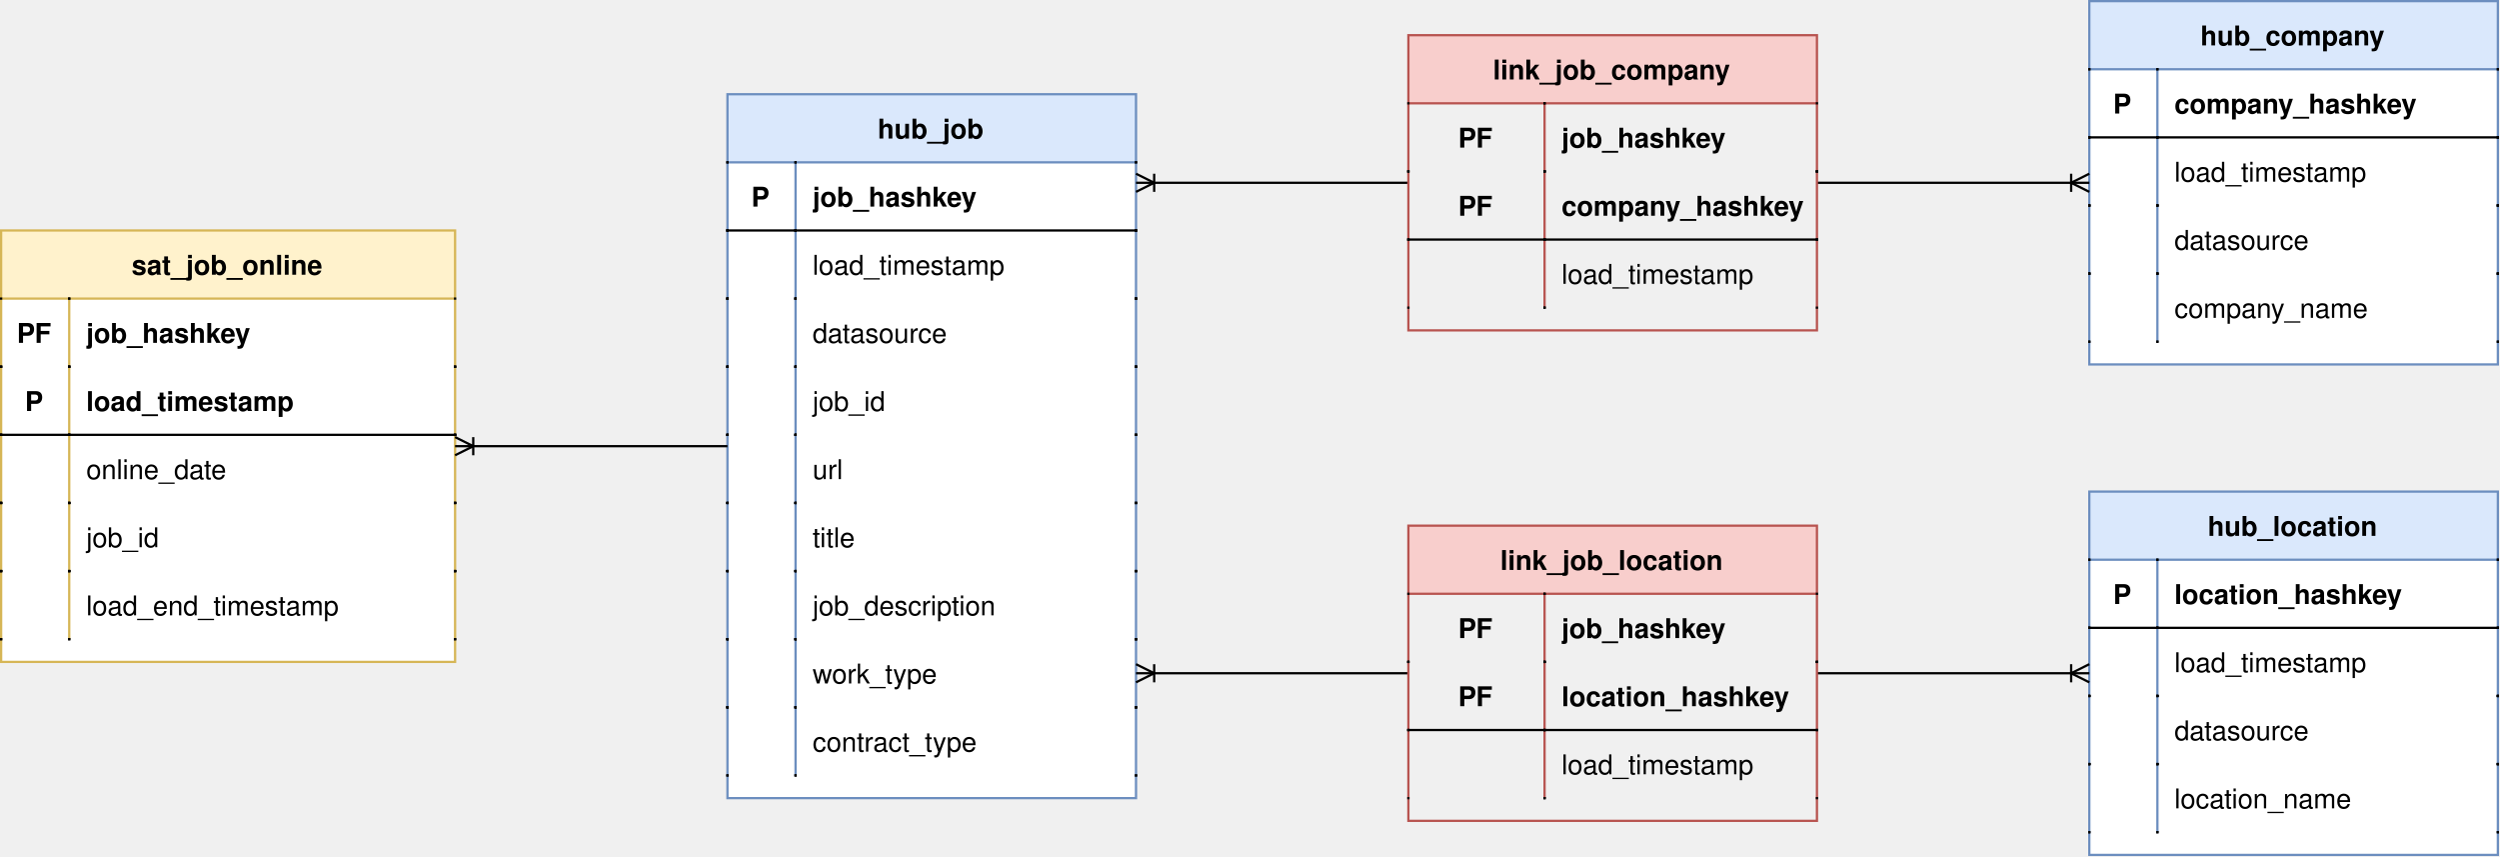
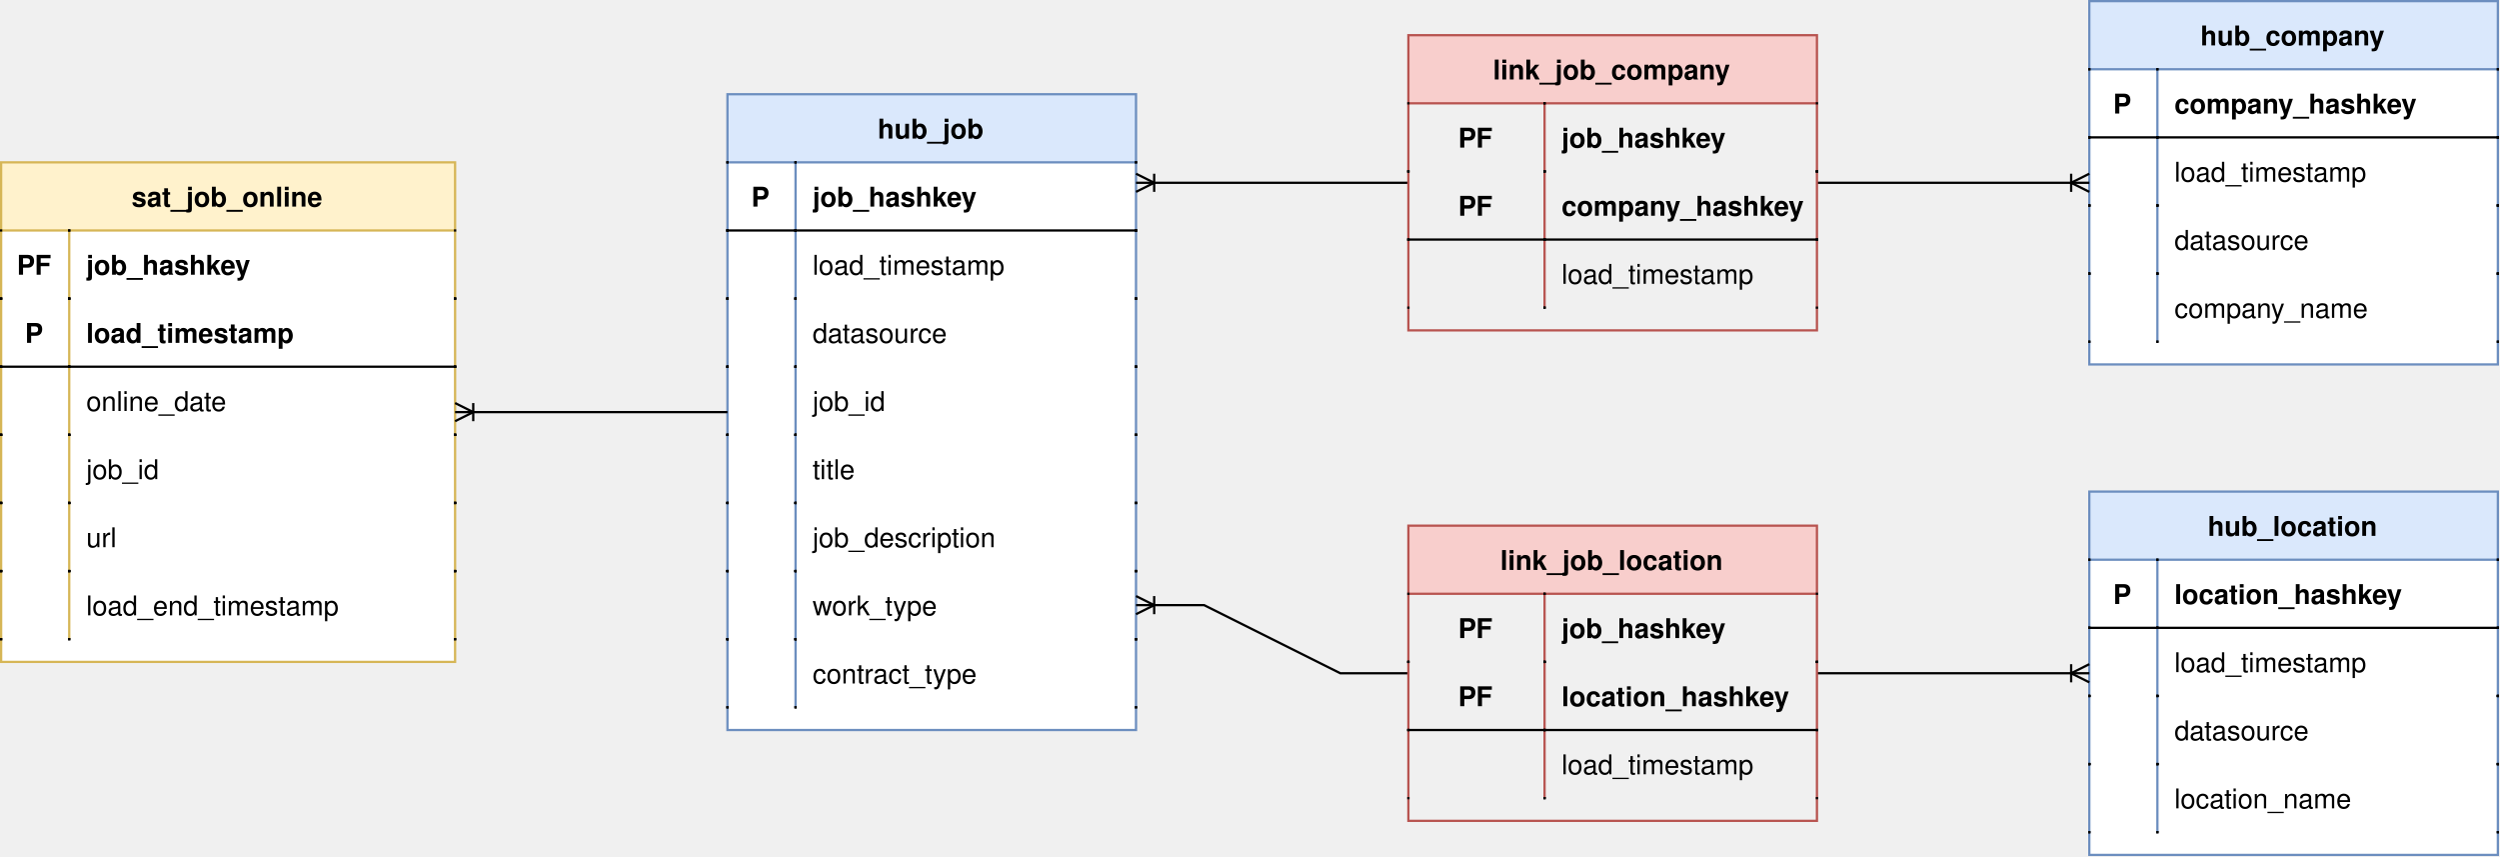
- <svg xmlns="http://www.w3.org/2000/svg" version="1.1" width="1101px" height="377px" viewBox="-0.5 -0.5 1101 377" content="&lt;mxfile host=&quot;app.diagrams.net&quot; modified=&quot;2022-09-10T12:28:00.328Z&quot; agent=&quot;5.0 (Macintosh; Intel Mac OS X 10_15_7) AppleWebKit/537.36 (KHTML, like Gecko) Chrome/107.0.0.0 Safari/537.36&quot; etag=&quot;4ot1f2miw9TJaHyqljRW&quot; version=&quot;20.3.0&quot; type=&quot;github&quot;&gt;&lt;diagram id=&quot;11zEsAdesDTtJvo0_wrY&quot; name=&quot;Page-1&quot;&gt;7V1rk5o6GP41fmxHQLx8rHbdds52zna3PbcvO1Gi0kXiYNxd++tPIgGRBIXlJgmdnamEECDvk+dN3kvoGJP1260HNqtvyIJOR+9abx3jc0fXNXPQI//Rkr1fMhixgqVnW6zSseDR/g1ZYZeV7mwLbk8qYoQcbG9OC+fIdeEcn5QBz0Ovp9UWyDm96wYsIVfwOAcOX/q3beEVK9X6o+OJL9Bertith/rAP7EGQWX2JtsVsNBrpMi46RgTDyHs/1q/TaBDOy/oF/+6acLZ8ME86OI0F6C/vk5fP33v3aOX38+91dP87mb2Qev3/XZegLNjr7wF+OkXmj0h17FdyB4e74MeIe+xoT8xmNGi8RYDDzPBGV1SQESBAbnSIwXa4dhxwGZrH6r7JSvbse7AHu1w0FBwNF7Yb9B68OVG6xIR3pHG6CFtfEEaf2QPQ08Dx1665Pec9AK949iDW/Isd2CLWY2F7TgT5CDv8PjGdDrVJ5PDc3voGUbOWP1Z3+zTM6/22gEunJ5euTj8I+f5nmfCeIEehm+RIiaJW4jWEHt7UoWd7TFQsFFhdNmoeD1iTO+yOqsIvLQRKwQM18uw6fBuD2QcAHdJuii8naGd3k8zu9z9NF1wPyN2O+CQXnYBhmO0c61tFHDkR+RNj0UHGGaC5ICDZCIIiRCwDZzjK8fhRjFjeWjzA3hLiFnBBtkULTcvRIAhsCLCdpFLW8Jow046cBFcO0MYo3UATtZTYaOHbjLH5I903KT70eyY5HEn5Fg7HpM/Wt3DE+QSFJKxQtuABLKvkMI2Bk32NDzqLozoy2Dcnwr5EvjiYIhi7wQF2UU+5ER+P80m9AP9g6PQM8uzG5NnnGkQ6dCFc2DwlW1Z0M0ik0FqmUSEYGSUgWD8Z2ytkuE94mRNtc0KbFfPcF+z0AN14tcdbzdgbrvLO//KfgwVZnWoeOskjVRtUChKUjVXAUz0nqEY6ZfH7/26+V3v9Xh+70z0zqduNiFfM8mHiG1JnvSFyQncQcB6wvaaoB2sNwrxfBZgKMfz4XNc+Ww/DqBGEP+obuLXBlpO6RY+8qFlB+3lndWH0G0JXxvonKB9+9GTRW587WxfEQpkZvd//oT/3T7e/np5sX7p97c/Hk1sfdD4tV5L7gWRe2ivq4LdhdLV86ru6yD388hVitvFYuZ1ODXYkGukYPW84peZ1BM0Hu8zalm9KFYXeGaqnrPn9b9cB61fwK5SvJ7QF7zX5WCkgW6DDDUVgUE9lh/x6FjtZjQyIBESDQ0JsAAcLuYdQUhAfz6EM+ryryAkwAjM9EwThEbzKDiGInBopamCUTPWb1fglQlHSx6vu1i8pXlluvz6TTqvzBHCrcLXu+KVnIKu9wyoOKP5zWI1f5rmKoEJb8u9Rta/gvVddtYX+OKrZn0jp3SveHl3hG7L9nqXD7polg++IiCoR/C9ZkzrG0nwAp97xQRv8tN6eQi+107nj4Lmp/MWwGCLdt5cZpd7FhCoR+5dPvSuJfeCyF3kc696+p7X+XbN7B5it2V3vcu74WRyu+cGgMzMPridffvjp/O5/3P31/fvL9p099X9oDUjL650YuewkZ7rM7ndSyN2sXR5d1tTeP2CQM6AWWpaF783v/TeeU5zKb1I2SvH6EYbSFUeow/rZnSjuXFU7xnVPpjVY3SDV9zYxk6DDTBFSl85Ts+b8CQJpZdhfQk3BaqN0vXGMvrlSVlqaUhP6JyQqd3Fgtu5Z2+wjdzmMnuBKFCO2HNnO0nC7GVM1sP9sOpj9uYmKr9nuhbZgU4pbg+kGhHzK/Ken/B+o9iEPQkByvG60QbDlMfrg7p5vZdXazeL130wq8frPV5905wjD8yxgtyehAKZuV3sT9ZSrNihtYRBXgHpVxvvH6AD6ELv5njGzz7wU9pIo8Z4hdcOG8LQtT7RrYbJ4c0DgccP9A24ewoB+mLQYiDghcfkyQK2UthKcKBWEmsGGcf0pSI3OcsImnCn2aDQO3TGCzx55DOQuKeK6Qg2rRvwfagThqdt+K/PLjtigGtpGGvI6MYa8nuHa6gwjuGgRPMh52i9odJOIpg2JzJHTuQonhMZJC9cmk9o/bImFM2Irqs0I/LsaLnKfEjhE/PO2CZnQ54Fb2vk5X2zjMjlzobMiQqZJ5DCrskblCWJbaB4tq8yD1L4xHmtPlfsykvvWJWd5QOHseQpkDlRoByra22QRkm0XmX2o1i0KQw+TeV1rY3RCLuCD9KQLfUxLwTUY3XeQNeyeiGsXmnao1i2ec1u10zr6eUhPa3zNrjALOOCtdTEnh4EyhG7zit76nlx0BycDcdU3fVywXWczfXSCzLX6nO96M1Q8KX7Xt4V7mWc1fC1O190XsE3zfvyLrH01FT0Oq/oAzqXzwFTJDDUU/7trgdlkX7tPhhdrT0PdEX3PNB5X5ssXpgiYaActQe3bKm9cGqv3Q9jqJVPZSiaT2XonJhl8MMUCQH1aD3vBuMtrSfRev2OGCOvDa5hvJ4gD+l5XfT9dmafabYnpkgUKEftgm+CcUioKp2KtO3t/wmvIQf/0jMfjeDw81u05ud99OgeemTxefDHHAr9t4glTV1M1kqIQGIWq8vJWqPL2Zql5mb14+k1g95pE2lTs0zttKFRrJ2SM7PSfKasbliaF2BZJAIDZ3IUge/dBqJSAJrmewE4ijU0rBaBmuBbarVBsGwySw4qqg9JQ2P0cRT5ZxZDbIMYroIvD1QGqxRmlCbCKj1DXZ6A14ird/PVaHCKKy3Y7b0qYAmCJR3bfaafd5U2sGYxnMO5MLBmNjR75hHjuQJn4jqtFyyZLwbOlBc9mSV88iCTB8oG4xXy7N9UpA4TQVTgh2MWh/QFAitWNEZWMLURLPfSGnmKsccIF5fR9eTJQjMVBs6NquuNstEEAZb300QoyBBhw7B/VoP0C12sp2mtkiQn8QdE2vCac6h4O5VhdKTqxZp00jRXCUwyBGEorRu0UnVD7cE4muDTFNLrhoTt66TXDYLNbNv4y1TQUE9BZNkaV2kFUe7iofaQHi2QuyK+Xy1FFp6k2oGP4FA5YDMRCArqAn5NGZoNJd0JsR6roR4sy2q0GmYJz28Vfw56SQgIvxqroSCAX/aVoa7qylAQlN9aDS+hQr2JQJb4fqV1g8bNHCy4ADsnX5zwJZ1RvzVRkBkgu84wVF0vCiL+pd1Nt1BkKKg3MuQPKK03yl1T1G9MFGQY1EwS5RoTjcsBkpIqB9FWHwobE5OAIJEuIIceQjha3QOb1TdkQVrjfw==&lt;/diagram&gt;&lt;/mxfile&gt;" resource="https://app.diagrams.net/#Hpetracarrion%2Fjob-market-analytics%2Fmain%2Fdoc%2Fdata-vault-model.drawio.svg">
+ <svg xmlns="http://www.w3.org/2000/svg" version="1.1" width="1101px" height="377px" viewBox="-0.5 -0.5 1101 377" content="&lt;mxfile host=&quot;app.diagrams.net&quot; modified=&quot;2022-09-10T16:45:16.206Z&quot; agent=&quot;5.0 (Macintosh; Intel Mac OS X 10_15_7) AppleWebKit/537.36 (KHTML, like Gecko) Chrome/107.0.0.0 Safari/537.36&quot; etag=&quot;JFUBTF231Ss7iltpVUZp&quot; version=&quot;20.3.0&quot; type=&quot;github&quot;&gt;&lt;diagram id=&quot;11zEsAdesDTtJvo0_wrY&quot; name=&quot;Page-1&quot;&gt;7V1bc9q6Fv41PLaDb1weCw3Z++x0Tpq03fucl4zAAtwYizGChP76LYFtbEuAVRtfJHcyUyzLsq316VvSusgdY7x6v/fBevkF2dDt6F37vWN87ui6ZhgD8h8t2R9Len3rWLDwHTuodCp4dn7BoLAblG4dG24SFTFCLnbWycIZ8jw4w4ky4PvoLVltjtzkXddgAZmC5xlw2dK/HRsvg1KtNzyd+AM6i2Vw64HeP55YgbBy8CabJbDRW6zIuOsYYx8hfPy1eh9Dl3Ze2C/H6yZnzkYP5kMPZ7kA/fhz8vbpq/mIdr9ezeXL7OFu+kHr9Y7t7IC7DV55A/DLTzR9QZ7reDB4eLwPe4S8x5r+xGBKi0YbDHwcCM7okgIiCgzIlT4p0A7HrgvWG+dQ/ViydFz7AezRFocNhUejufMO7aej3GhdIsIH0hg9pI3PSePPwcPQ08B1Fh75PSO9QO848uGGPMsD2OCgxtxx3TFykX94fGMymejj8eG5ffQKY2fs3rRn9eiZN2flAg9OklfOD//IebbnA2HsoI/he6wokMQ9RCuI/T2pEpw1A1AEo0Lvm8fjtxPG9G5QZxmDV4QmEOB6ETUd3e2JjAPgLUgXRbcztOT9NKvL3E/TOfczUrcDLullD2A4QlvP3sQBR37E3vRUdIChECT7DCTPgpAIATvAPb1yGm4UM7aP1t+Av4A4KFgjh6LlbkcEGAErJmwPebQljNbBSRfOw2unCGO0CsEZ9FTU6KGbrBH5Ix037n60OhZ53DE51k7H5I9W9/EYeQSFZKzQNiCB7BuksE1BM3gaFnVXRvR1MO6TQr4GvjQY4thLoEBc5ANG5I8TMaEf6B+chC4sz25KnmmmQaRD5+6BwZeObUNPRCb9zDKJCcEQlAFn/Au2VsrwHjKyptpmCTbLV7ivWOihOjnWHW3WYOZ4i4fjlb0UKqzyUPHeOTdStX6hKMnUXAkw0U1DMdK/Hb/3quZ33TRZfu+M9c6nrpiQ60zyEWJbkid9YTECdxGwX7CzImgHq7VCPC8CDOV4PnqOms/20wBqBPEPqyZ+ra/llG7hIx/aTthe3ll9BN2W8LW+zgj6aD96scmN6872JaFAZnb/57/w//fP9z93O/un/nj/7dnC9geNXeu15F4QuUf2ujLYnStdPa/qrge5X0auUtzOFzOrw6nBhlwjBavnFb/MpO59N2dwvXMfNuiv/3zQx/e9FembltO50MhO8+c5neOXuRmnc4XLTuOaQulX5HEeylIzOve1DUbIW99tLpsXKHmZyfzM8oUNAFCSzm8yRR9Ub4DJ60yvxxz9CnaVmqSf6QvWhX6wuEOvQVb3ksCgHssPWXQst1Ma5nUWEg2N77IBHMxnHU58V282gFMav1VCfJcR+lzDAC+TDfCKtEMiwGtwM1UwbIYxrgYu9mi05Amh4or3di72cFohs4v9BOFW4etdvllOwTgqAVRc0PxWsZo/S3OlwCSvRUeZ9Z0463MCq8pmfdaUU/HIL255d4Juy/Z6l42ga1ZAVUlAUI/gzWZM6xtJ8JwAqpIJ3mKn9fIQvNlO50+CZqfzNsBgg7b+TOb4KREQqEfuXTaOuiX3gsidF0BV9vQ9r/OtzuweYbdld73LuuFkiqHKDQCZmb1/P/3y13f3c+/79sfXrzttsv3T+2C0bvfbETsvu/1WxM6Xrhxe98vIVYrW+V3BelWxg11Jput5pa8cp7eBsbejdE4kVbmUnteNUmNGzx7dID2hc2fpNtzMfGeNHeRJzOziMS7KEHvuRKeW2c8ye7TTW3XMLkeO8mXkttweSjUm5jfkv77g/VrmCbsAApTjdaN1nd6O182qed3Mq7VrzOtGdqeZ7LxusuqbRqj7YIZl53YBFMjM7Xzvg5ZhxQ7tBQyjUElXO3j/BF1AF3p3pzPHWNVjAgRp1Bgt8coNhjD07E90l2FyePdE4PENfQHenkKAvhi0AxCw8gxAG7j3MzAvDtXK2Zphfhp9qayMoPGy0aJC/9AZO5h45AuQeKSK6QQ2rRvyfbTN7SDZxvH1g8tOGGBaGqQaMrqpho69wzRUGMcwUKLZMzO0WlNpnyOYNoMmRwbNMJ1BE4a6XptPaL1bTSiaEYtRav7MxdFSy+wZ7hOzztgm585cBG87YWR9swGRy507kxMVMk8guV3D+nbryPal2gaKYfsys2a4T5zX6lNju0B2M43sLB+6FSRPmMmJAuVYXWuDNG5E62XmyvBFm8Hg01Re19oYjagr2CAN2RJl8kJAPVZnDXQtqxfC6qUmyfBlm9fsVmdazy4P6WmdtcGFZhkPrKQm9uwgUI7YdVbZU8+Li2bgYjhm63op0PVihrthV+d60Zuh4Kv3vUQDpjnOF51V8NJ5X/RW0UddwSr6kM4VdMAIAEM95d+MDwFXv6oTJ/3KfTB6XvdajVd1upJf++V3BetrU8YLIwAD5ag9vGVL7YVTe+V+GEPifKoIty21GzojZiX8MAIQUI/W825H29L6OVqv3hFj5LXB1ZnXlfx2O78reJ9uD+wzkntiBFCgHLVzviDDIKGsdCrStr//J7qGHPyPnvlohIef3+M1P+/jR4/QJ4vPgz/mUMhig5ObdSbgKFjhXc/NCj9RUJvcrF46vaZvJpvImpplacmGhql2bpyZleWjNlXD0roCyxwIDH3HcQRe3AagtgC0rN8F4DDV0KBcBGqcL+9UBsGCyexSDFFtkDQwhh+HsX9WMcTWT+Eq3Ke6NFhlMKM0AFbZGcpoFK5+m6+G/SSutHBv4LKAxQmWdB3vlX4MUNrAmvlgBmfcwJrpwDKtixjPvhpI6zQzXDJfDZy5XfSkSPjkQSZPlA1GS+Q7v6hI3UAEcYEfjoM4pD8gsFNFI2SHUxvOci+rkacYewx3cRlfTyYWmiwGrgyh5kTZaJwAy8fJWSg0LsLmBHQhE06v0MV6ltZKSXLibzevXniNCCrekzKMj1S9WJNOluZKgYlAEIbSukG7qW6oPBhH01grily64bfyouXUDZzNbBWOvxSBhnoKQmRrXKUVxG0XD5WH9Gih3GX0/WoCC335tQMbwaFMwKYIEBTUBeyaMjIbSroTYjVWQz2cklRoNRQJz28Vf1Z6yR4QXhurISeAX6qVod6uDE8bq7ArQ0WthgKoUG8iIBLfr7Ru0JiZgw3nYOsKxAn/hs6o3prIyQyQSmcY7Xrx1BfselHd3XRFkKGg3hDIH1Bab9x2TVG9MZGTYVAxSRRoTDSyW3flVw68rT5UMSYKAEEiXUAOfYRwvLoP1ssvyIa0xr8=&lt;/diagram&gt;&lt;/mxfile&gt;" resource="https://app.diagrams.net/#Hpetracarrion%2Fjob-market-analytics%2Fmain%2Fdoc%2Fdata-vault-model.drawio.svg">
  <defs>
+     <clipPath id="mx-clip-0-101-30-30-0">
+       <rect x="0" y="101" width="30" height="30" />
+     </clipPath>
+     <clipPath id="mx-clip-36-101-164-30-0">
+       <rect x="36" y="101" width="164" height="30" />
+     </clipPath>
    <clipPath id="mx-clip-0-131-30-30-0">
      <rect x="0" y="131" width="30" height="30" />
    </clipPath>
    <clipPath id="mx-clip-36-131-164-30-0">
      <rect x="36" y="131" width="164" height="30" />
    </clipPath>
-     <clipPath id="mx-clip-0-161-30-30-0">
-       <rect x="0" y="161" width="30" height="30" />
-     </clipPath>
    <clipPath id="mx-clip-36-161-164-30-0">
      <rect x="36" y="161" width="164" height="30" />
    </clipPath>
    <clipPath id="mx-clip-36-191-164-30-0">
      <rect x="36" y="191" width="164" height="30" />
    </clipPath>
    <clipPath id="mx-clip-36-221-164-30-0">
      <rect x="36" y="221" width="164" height="30" />
    </clipPath>
    <clipPath id="mx-clip-36-251-164-30-0">
      <rect x="36" y="251" width="164" height="30" />
    </clipPath>
    <clipPath id="mx-clip-320-71-30-30-0">
      <rect x="320" y="71" width="30" height="30" />
    </clipPath>
    <clipPath id="mx-clip-356-71-144-30-0">
      <rect x="356" y="71" width="144" height="30" />
    </clipPath>
    <clipPath id="mx-clip-356-101-144-30-0">
      <rect x="356" y="101" width="144" height="30" />
    </clipPath>
    <clipPath id="mx-clip-356-131-144-30-0">
      <rect x="356" y="131" width="144" height="30" />
    </clipPath>
    <clipPath id="mx-clip-356-161-144-30-0">
      <rect x="356" y="161" width="144" height="30" />
    </clipPath>
    <clipPath id="mx-clip-356-191-144-30-0">
      <rect x="356" y="191" width="144" height="30" />
    </clipPath>
    <clipPath id="mx-clip-356-221-144-30-0">
      <rect x="356" y="221" width="144" height="30" />
    </clipPath>
    <clipPath id="mx-clip-356-251-144-30-0">
      <rect x="356" y="251" width="144" height="30" />
    </clipPath>
    <clipPath id="mx-clip-356-281-144-30-0">
      <rect x="356" y="281" width="144" height="30" />
    </clipPath>
-     <clipPath id="mx-clip-356-311-144-30-0">
-       <rect x="356" y="311" width="144" height="30" />
-     </clipPath>
    <clipPath id="mx-clip-920-30-30-30-0">
      <rect x="920" y="30" width="30" height="30" />
    </clipPath>
    <clipPath id="mx-clip-956-30-144-30-0">
      <rect x="956" y="30" width="144" height="30" />
    </clipPath>
    <clipPath id="mx-clip-956-60-144-30-0">
      <rect x="956" y="60" width="144" height="30" />
    </clipPath>
    <clipPath id="mx-clip-956-90-144-30-0">
      <rect x="956" y="90" width="144" height="30" />
    </clipPath>
    <clipPath id="mx-clip-956-120-144-30-0">
      <rect x="956" y="120" width="144" height="30" />
    </clipPath>
    <clipPath id="mx-clip-920-246-30-30-0">
      <rect x="920" y="246" width="30" height="30" />
    </clipPath>
    <clipPath id="mx-clip-956-246-144-30-0">
      <rect x="956" y="246" width="144" height="30" />
    </clipPath>
    <clipPath id="mx-clip-956-276-144-30-0">
      <rect x="956" y="276" width="144" height="30" />
    </clipPath>
    <clipPath id="mx-clip-956-306-144-30-0">
      <rect x="956" y="306" width="144" height="30" />
    </clipPath>
    <clipPath id="mx-clip-956-336-144-30-0">
      <rect x="956" y="336" width="144" height="30" />
    </clipPath>
    <clipPath id="mx-clip-620-261-60-30-0">
      <rect x="620" y="261" width="60" height="30" />
    </clipPath>
    <clipPath id="mx-clip-686-261-114-30-0">
      <rect x="686" y="261" width="114" height="30" />
    </clipPath>
    <clipPath id="mx-clip-620-291-60-30-0">
      <rect x="620" y="291" width="60" height="30" />
    </clipPath>
    <clipPath id="mx-clip-686-291-114-30-0">
      <rect x="686" y="291" width="114" height="30" />
    </clipPath>
    <clipPath id="mx-clip-686-321-114-30-0">
      <rect x="686" y="321" width="114" height="30" />
    </clipPath>
    <clipPath id="mx-clip-620-45-60-30-0">
      <rect x="620" y="45" width="60" height="30" />
    </clipPath>
    <clipPath id="mx-clip-686-45-114-30-0">
      <rect x="686" y="45" width="114" height="30" />
    </clipPath>
    <clipPath id="mx-clip-620-75-60-30-0">
      <rect x="620" y="75" width="60" height="30" />
    </clipPath>
    <clipPath id="mx-clip-686-75-114-30-0">
      <rect x="686" y="75" width="114" height="30" />
    </clipPath>
    <clipPath id="mx-clip-686-105-114-30-0">
      <rect x="686" y="105" width="114" height="30" />
    </clipPath>
  </defs>
  <g>
-     <path d="M 0 131 L 0 101 L 200 101 L 200 131" fill="#fff2cc" stroke="#d6b656" stroke-miterlimit="10" pointer-events="all" />
-     <path d="M 0 131 L 0 291 L 200 291 L 200 131" fill="#ffffff" stroke="#d6b656" stroke-miterlimit="10" pointer-events="all" />
-     <path d="M 0 131 L 200 131" fill="none" stroke="#d6b656" stroke-miterlimit="10" pointer-events="all" />
-     <path d="M 30 131 L 30 161 L 30 191 L 30 221 L 30 251 L 30 281" fill="none" stroke="#d6b656" stroke-miterlimit="10" pointer-events="all" />
+     <path d="M 0 101 L 0 71 L 200 71 L 200 101" fill="#fff2cc" stroke="#d6b656" stroke-miterlimit="10" pointer-events="all" />
+     <path d="M 0 101 L 0 291 L 200 291 L 200 101" fill="#ffffff" stroke="#d6b656" stroke-miterlimit="10" pointer-events="all" />
+     <path d="M 0 101 L 200 101" fill="none" stroke="#d6b656" stroke-miterlimit="10" pointer-events="all" />
+     <path d="M 30 101 L 30 131 L 30 161 L 30 191 L 30 221 L 30 251 L 30 281" fill="none" stroke="#d6b656" stroke-miterlimit="10" pointer-events="all" />
    <g fill="rgb(0, 0, 0)" font-family="Helvetica" font-weight="bold" text-anchor="middle" font-size="12px">
-       <text x="99.5" y="120.5">sat_job_online</text>
-     </g>
+       <text x="99.5" y="90.5">sat_job_online</text>
+     </g>
+     <path d="M 0 101 M 30 101 M 30 131 M 0 131" fill="none" stroke="rgb(0, 0, 0)" stroke-linecap="square" stroke-miterlimit="10" pointer-events="none" />
+     <g fill="rgb(0, 0, 0)" font-family="Helvetica" font-weight="bold" pointer-events="none" clip-path="url(#mx-clip-0-101-30-30-0)" text-anchor="middle" font-size="12px">
+       <text x="14.5" y="120.5">PF</text>
+     </g>
+     <path d="M 30 101 M 200 101 M 200 131 M 30 131" fill="none" stroke="rgb(0, 0, 0)" stroke-linecap="square" stroke-miterlimit="10" pointer-events="none" />
+     <g fill="rgb(0, 0, 0)" font-family="Helvetica" font-weight="bold" text-decoration="underline" pointer-events="none" clip-path="url(#mx-clip-36-101-164-30-0)" font-size="12px">
+       <text x="37.5" y="120.5">job_hashkey</text>
+     </g>
+     <path d="M 0 131 M 200 131 M 200 161 L 0 161" fill="none" stroke="rgb(0, 0, 0)" stroke-linecap="square" stroke-miterlimit="10" pointer-events="none" />
    <path d="M 0 131 M 30 131 M 30 161 M 0 161" fill="none" stroke="rgb(0, 0, 0)" stroke-linecap="square" stroke-miterlimit="10" pointer-events="none" />
    <g fill="rgb(0, 0, 0)" font-family="Helvetica" font-weight="bold" pointer-events="none" clip-path="url(#mx-clip-0-131-30-30-0)" text-anchor="middle" font-size="12px">
-       <text x="14.5" y="150.5">PF</text>
+       <text x="14.5" y="150.5">P </text>
    </g>
    <path d="M 30 131 M 200 131 M 200 161 M 30 161" fill="none" stroke="rgb(0, 0, 0)" stroke-linecap="square" stroke-miterlimit="10" pointer-events="none" />
    <g fill="rgb(0, 0, 0)" font-family="Helvetica" font-weight="bold" text-decoration="underline" pointer-events="none" clip-path="url(#mx-clip-36-131-164-30-0)" font-size="12px">
-       <text x="37.5" y="150.5">job_hashkey</text>
-     </g>
-     <path d="M 0 161 M 200 161 M 200 191 L 0 191" fill="none" stroke="rgb(0, 0, 0)" stroke-linecap="square" stroke-miterlimit="10" pointer-events="none" />
+       <text x="37.5" y="150.5">load_timestamp</text>
+     </g>
+     <path d="M 0 161 M 200 161 M 200 191 M 0 191" fill="none" stroke="rgb(0, 0, 0)" stroke-linecap="square" stroke-miterlimit="10" pointer-events="none" />
    <path d="M 0 161 M 30 161 M 30 191 M 0 191" fill="none" stroke="rgb(0, 0, 0)" stroke-linecap="square" stroke-miterlimit="10" pointer-events="none" />
-     <g fill="rgb(0, 0, 0)" font-family="Helvetica" font-weight="bold" pointer-events="none" clip-path="url(#mx-clip-0-161-30-30-0)" text-anchor="middle" font-size="12px">
-       <text x="14.5" y="180.5">P </text>
-     </g>
    <path d="M 30 161 M 200 161 M 200 191 M 30 191" fill="none" stroke="rgb(0, 0, 0)" stroke-linecap="square" stroke-miterlimit="10" pointer-events="none" />
-     <g fill="rgb(0, 0, 0)" font-family="Helvetica" font-weight="bold" text-decoration="underline" pointer-events="none" clip-path="url(#mx-clip-36-161-164-30-0)" font-size="12px">
-       <text x="37.5" y="180.5">load_timestamp</text>
+     <g fill="rgb(0, 0, 0)" font-family="Helvetica" pointer-events="none" clip-path="url(#mx-clip-36-161-164-30-0)" font-size="12px">
+       <text x="37.5" y="180.5">online_date</text>
    </g>
    <path d="M 0 191 M 200 191 M 200 221 M 0 221" fill="none" stroke="rgb(0, 0, 0)" stroke-linecap="square" stroke-miterlimit="10" pointer-events="none" />
    <path d="M 0 191 M 30 191 M 30 221 M 0 221" fill="none" stroke="rgb(0, 0, 0)" stroke-linecap="square" stroke-miterlimit="10" pointer-events="none" />
    <path d="M 30 191 M 200 191 M 200 221 M 30 221" fill="none" stroke="rgb(0, 0, 0)" stroke-linecap="square" stroke-miterlimit="10" pointer-events="none" />
    <g fill="rgb(0, 0, 0)" font-family="Helvetica" pointer-events="none" clip-path="url(#mx-clip-36-191-164-30-0)" font-size="12px">
-       <text x="37.5" y="210.5">online_date</text>
+       <text x="37.5" y="210.5">job_id</text>
    </g>
    <path d="M 0 221 M 200 221 M 200 251 M 0 251" fill="none" stroke="rgb(0, 0, 0)" stroke-linecap="square" stroke-miterlimit="10" pointer-events="none" />
    <path d="M 0 221 M 30 221 M 30 251 M 0 251" fill="none" stroke="rgb(0, 0, 0)" stroke-linecap="square" stroke-miterlimit="10" pointer-events="none" />
    <path d="M 30 221 M 200 221 M 200 251 M 30 251" fill="none" stroke="rgb(0, 0, 0)" stroke-linecap="square" stroke-miterlimit="10" pointer-events="none" />
    <g fill="rgb(0, 0, 0)" font-family="Helvetica" pointer-events="none" clip-path="url(#mx-clip-36-221-164-30-0)" font-size="12px">
-       <text x="37.5" y="240.5">job_id</text>
+       <text x="37.5" y="240.5">url</text>
    </g>
    <path d="M 0 251 M 200 251 M 200 281 M 0 281" fill="none" stroke="rgb(0, 0, 0)" stroke-linecap="square" stroke-miterlimit="10" pointer-events="none" />
    <path d="M 0 251 M 30 251 M 30 281 M 0 281" fill="none" stroke="rgb(0, 0, 0)" stroke-linecap="square" stroke-miterlimit="10" pointer-events="none" />
    <path d="M 30 251 M 200 251 M 200 281 M 30 281" fill="none" stroke="rgb(0, 0, 0)" stroke-linecap="square" stroke-miterlimit="10" pointer-events="none" />
    <g fill="rgb(0, 0, 0)" font-family="Helvetica" pointer-events="none" clip-path="url(#mx-clip-36-251-164-30-0)" font-size="12px">
      <text x="37.5" y="270.5">load_end_timestamp</text>
    </g>
    <path d="M 320 71 L 320 41 L 500 41 L 500 71" fill="#dae8fc" stroke="#6c8ebf" stroke-miterlimit="10" pointer-events="none" />
-     <path d="M 320 71 L 320 351 L 500 351 L 500 71" fill="#ffffff" stroke="#6c8ebf" stroke-miterlimit="10" pointer-events="none" />
+     <path d="M 320 71 L 320 321 L 500 321 L 500 71" fill="#ffffff" stroke="#6c8ebf" stroke-miterlimit="10" pointer-events="none" />
    <path d="M 320 71 L 500 71" fill="none" stroke="#6c8ebf" stroke-miterlimit="10" pointer-events="none" />
-     <path d="M 350 71 L 350 101 L 350 131 L 350 161 L 350 191 L 350 221 L 350 251 L 350 281 L 350 311 L 350 341" fill="none" stroke="#6c8ebf" stroke-miterlimit="10" pointer-events="none" />
+     <path d="M 350 71 L 350 101 L 350 131 L 350 161 L 350 191 L 350 221 L 350 251 L 350 281 L 350 311" fill="none" stroke="#6c8ebf" stroke-miterlimit="10" pointer-events="none" />
    <g fill="rgb(0, 0, 0)" font-family="Helvetica" font-weight="bold" pointer-events="none" text-anchor="middle" font-size="12px">
      <text x="409.5" y="60.5">hub_job</text>
    </g>
    <path d="M 320 71 M 500 71 M 500 101 L 320 101" fill="none" stroke="rgb(0, 0, 0)" stroke-linecap="square" stroke-miterlimit="10" pointer-events="none" />
    <path d="M 320 71 M 350 71 M 350 101 M 320 101" fill="none" stroke="rgb(0, 0, 0)" stroke-linecap="square" stroke-miterlimit="10" pointer-events="none" />
    <g fill="rgb(0, 0, 0)" font-family="Helvetica" font-weight="bold" pointer-events="none" clip-path="url(#mx-clip-320-71-30-30-0)" text-anchor="middle" font-size="12px">
      <text x="334.5" y="90.5">P </text>
    </g>
    <path d="M 350 71 M 500 71 M 500 101 M 350 101" fill="none" stroke="rgb(0, 0, 0)" stroke-linecap="square" stroke-miterlimit="10" pointer-events="none" />
    <g fill="rgb(0, 0, 0)" font-family="Helvetica" font-weight="bold" text-decoration="underline" pointer-events="none" clip-path="url(#mx-clip-356-71-144-30-0)" font-size="12px">
      <text x="357.5" y="90.5">job_hashkey</text>
    </g>
    <path d="M 320 101 M 500 101 M 500 131 M 320 131" fill="none" stroke="rgb(0, 0, 0)" stroke-linecap="square" stroke-miterlimit="10" pointer-events="none" />
    <path d="M 320 101 M 350 101 M 350 131 M 320 131" fill="none" stroke="rgb(0, 0, 0)" stroke-linecap="square" stroke-miterlimit="10" pointer-events="none" />
    <path d="M 350 101 M 500 101 M 500 131 M 350 131" fill="none" stroke="rgb(0, 0, 0)" stroke-linecap="square" stroke-miterlimit="10" pointer-events="none" />
    <g fill="rgb(0, 0, 0)" font-family="Helvetica" pointer-events="none" clip-path="url(#mx-clip-356-101-144-30-0)" font-size="12px">
      <text x="357.5" y="120.5">load_timestamp</text>
    </g>
    <path d="M 320 131 M 500 131 M 500 161 M 320 161" fill="none" stroke="rgb(0, 0, 0)" stroke-linecap="square" stroke-miterlimit="10" pointer-events="none" />
    <path d="M 320 131 M 350 131 M 350 161 M 320 161" fill="none" stroke="rgb(0, 0, 0)" stroke-linecap="square" stroke-miterlimit="10" pointer-events="none" />
    <path d="M 350 131 M 500 131 M 500 161 M 350 161" fill="none" stroke="rgb(0, 0, 0)" stroke-linecap="square" stroke-miterlimit="10" pointer-events="none" />
    <g fill="rgb(0, 0, 0)" font-family="Helvetica" pointer-events="none" clip-path="url(#mx-clip-356-131-144-30-0)" font-size="12px">
      <text x="357.5" y="150.5">datasource</text>
    </g>
    <path d="M 320 161 M 500 161 M 500 191 M 320 191" fill="none" stroke="rgb(0, 0, 0)" stroke-linecap="square" stroke-miterlimit="10" pointer-events="none" />
    <path d="M 320 161 M 350 161 M 350 191 M 320 191" fill="none" stroke="rgb(0, 0, 0)" stroke-linecap="square" stroke-miterlimit="10" pointer-events="none" />
    <path d="M 350 161 M 500 161 M 500 191 M 350 191" fill="none" stroke="rgb(0, 0, 0)" stroke-linecap="square" stroke-miterlimit="10" pointer-events="none" />
    <g fill="rgb(0, 0, 0)" font-family="Helvetica" pointer-events="none" clip-path="url(#mx-clip-356-161-144-30-0)" font-size="12px">
      <text x="357.5" y="180.5">job_id</text>
    </g>
    <path d="M 320 191 M 500 191 M 500 221 M 320 221" fill="none" stroke="rgb(0, 0, 0)" stroke-linecap="square" stroke-miterlimit="10" pointer-events="none" />
    <path d="M 320 191 M 350 191 M 350 221 M 320 221" fill="none" stroke="rgb(0, 0, 0)" stroke-linecap="square" stroke-miterlimit="10" pointer-events="none" />
    <path d="M 350 191 M 500 191 M 500 221 M 350 221" fill="none" stroke="rgb(0, 0, 0)" stroke-linecap="square" stroke-miterlimit="10" pointer-events="none" />
    <g fill="rgb(0, 0, 0)" font-family="Helvetica" pointer-events="none" clip-path="url(#mx-clip-356-191-144-30-0)" font-size="12px">
-       <text x="357.5" y="210.5">url</text>
+       <text x="357.5" y="210.5">title</text>
    </g>
    <path d="M 320 221 M 500 221 M 500 251 M 320 251" fill="none" stroke="rgb(0, 0, 0)" stroke-linecap="square" stroke-miterlimit="10" pointer-events="none" />
    <path d="M 320 221 M 350 221 M 350 251 M 320 251" fill="none" stroke="rgb(0, 0, 0)" stroke-linecap="square" stroke-miterlimit="10" pointer-events="none" />
    <path d="M 350 221 M 500 221 M 500 251 M 350 251" fill="none" stroke="rgb(0, 0, 0)" stroke-linecap="square" stroke-miterlimit="10" pointer-events="none" />
    <g fill="rgb(0, 0, 0)" font-family="Helvetica" pointer-events="none" clip-path="url(#mx-clip-356-221-144-30-0)" font-size="12px">
-       <text x="357.5" y="240.5">title</text>
+       <text x="357.5" y="240.5">job_description</text>
    </g>
    <path d="M 320 251 M 500 251 M 500 281 M 320 281" fill="none" stroke="rgb(0, 0, 0)" stroke-linecap="square" stroke-miterlimit="10" pointer-events="none" />
    <path d="M 320 251 M 350 251 M 350 281 M 320 281" fill="none" stroke="rgb(0, 0, 0)" stroke-linecap="square" stroke-miterlimit="10" pointer-events="none" />
    <path d="M 350 251 M 500 251 M 500 281 M 350 281" fill="none" stroke="rgb(0, 0, 0)" stroke-linecap="square" stroke-miterlimit="10" pointer-events="none" />
    <g fill="rgb(0, 0, 0)" font-family="Helvetica" pointer-events="none" clip-path="url(#mx-clip-356-251-144-30-0)" font-size="12px">
-       <text x="357.5" y="270.5">job_description</text>
+       <text x="357.5" y="270.5">work_type</text>
    </g>
    <path d="M 320 281 M 500 281 M 500 311 M 320 311" fill="none" stroke="rgb(0, 0, 0)" stroke-linecap="square" stroke-miterlimit="10" pointer-events="none" />
    <path d="M 320 281 M 350 281 M 350 311 M 320 311" fill="none" stroke="rgb(0, 0, 0)" stroke-linecap="square" stroke-miterlimit="10" pointer-events="none" />
    <path d="M 350 281 M 500 281 M 500 311 M 350 311" fill="none" stroke="rgb(0, 0, 0)" stroke-linecap="square" stroke-miterlimit="10" pointer-events="none" />
    <g fill="rgb(0, 0, 0)" font-family="Helvetica" pointer-events="none" clip-path="url(#mx-clip-356-281-144-30-0)" font-size="12px">
-       <text x="357.5" y="300.5">work_type</text>
-     </g>
-     <path d="M 320 311 M 500 311 M 500 341 M 320 341" fill="none" stroke="rgb(0, 0, 0)" stroke-linecap="square" stroke-miterlimit="10" pointer-events="none" />
-     <path d="M 320 311 M 350 311 M 350 341 M 320 341" fill="none" stroke="rgb(0, 0, 0)" stroke-linecap="square" stroke-miterlimit="10" pointer-events="none" />
-     <path d="M 350 311 M 500 311 M 500 341 M 350 341" fill="none" stroke="rgb(0, 0, 0)" stroke-linecap="square" stroke-miterlimit="10" pointer-events="none" />
-     <g fill="rgb(0, 0, 0)" font-family="Helvetica" pointer-events="none" clip-path="url(#mx-clip-356-311-144-30-0)" font-size="12px">
-       <text x="357.5" y="330.5">contract_type</text>
-     </g>
-     <path d="M 320 196 L 290 196 L 230 196 L 200 196" fill="none" stroke="rgb(0, 0, 0)" stroke-miterlimit="10" pointer-events="none" />
-     <path d="M 208 192 L 208 200 M 200 200 L 208 196 L 200 192" fill="none" stroke="rgb(0, 0, 0)" stroke-miterlimit="10" pointer-events="none" />
+       <text x="357.5" y="300.5">contract_type</text>
+     </g>
+     <path d="M 320 181 L 290 181 L 230 181 L 200 181" fill="none" stroke="rgb(0, 0, 0)" stroke-miterlimit="10" pointer-events="none" />
+     <path d="M 208 177 L 208 185 M 200 185 L 208 181 L 200 177" fill="none" stroke="rgb(0, 0, 0)" stroke-miterlimit="10" pointer-events="none" />
    <path d="M 920 30 L 920 0 L 1100 0 L 1100 30" fill="#dae8fc" stroke="#6c8ebf" stroke-miterlimit="10" pointer-events="none" />
    <path d="M 920 30 L 920 160 L 1100 160 L 1100 30" fill="#ffffff" stroke="#6c8ebf" stroke-miterlimit="10" pointer-events="none" />
    <path d="M 920 30 L 1100 30" fill="none" stroke="#6c8ebf" stroke-miterlimit="10" pointer-events="none" />
    <path d="M 950 30 L 950 60 L 950 90 L 950 120 L 950 150" fill="none" stroke="#6c8ebf" stroke-miterlimit="10" pointer-events="none" />
    <g fill="rgb(0, 0, 0)" font-family="Helvetica" font-weight="bold" pointer-events="none" text-anchor="middle" font-size="12px">
      <text x="1009.5" y="19.5">hub_company</text>
    </g>
    <path d="M 920 30 M 1100 30 M 1100 60 L 920 60" fill="none" stroke="rgb(0, 0, 0)" stroke-linecap="square" stroke-miterlimit="10" pointer-events="none" />
    <path d="M 920 30 M 950 30 M 950 60 M 920 60" fill="none" stroke="rgb(0, 0, 0)" stroke-linecap="square" stroke-miterlimit="10" pointer-events="none" />
    <g fill="rgb(0, 0, 0)" font-family="Helvetica" font-weight="bold" pointer-events="none" clip-path="url(#mx-clip-920-30-30-30-0)" text-anchor="middle" font-size="12px">
      <text x="934.5" y="49.5">P </text>
    </g>
    <path d="M 950 30 M 1100 30 M 1100 60 M 950 60" fill="none" stroke="rgb(0, 0, 0)" stroke-linecap="square" stroke-miterlimit="10" pointer-events="none" />
    <g fill="rgb(0, 0, 0)" font-family="Helvetica" font-weight="bold" text-decoration="underline" pointer-events="none" clip-path="url(#mx-clip-956-30-144-30-0)" font-size="12px">
      <text x="957.5" y="49.5">company_hashkey</text>
    </g>
    <path d="M 920 60 M 1100 60 M 1100 90 M 920 90" fill="none" stroke="rgb(0, 0, 0)" stroke-linecap="square" stroke-miterlimit="10" pointer-events="none" />
    <path d="M 920 60 M 950 60 M 950 90 M 920 90" fill="none" stroke="rgb(0, 0, 0)" stroke-linecap="square" stroke-miterlimit="10" pointer-events="none" />
    <path d="M 950 60 M 1100 60 M 1100 90 M 950 90" fill="none" stroke="rgb(0, 0, 0)" stroke-linecap="square" stroke-miterlimit="10" pointer-events="none" />
    <g fill="rgb(0, 0, 0)" font-family="Helvetica" pointer-events="none" clip-path="url(#mx-clip-956-60-144-30-0)" font-size="12px">
      <text x="957.5" y="79.5">load_timestamp</text>
    </g>
    <path d="M 920 90 M 1100 90 M 1100 120 M 920 120" fill="none" stroke="rgb(0, 0, 0)" stroke-linecap="square" stroke-miterlimit="10" pointer-events="none" />
    <path d="M 920 90 M 950 90 M 950 120 M 920 120" fill="none" stroke="rgb(0, 0, 0)" stroke-linecap="square" stroke-miterlimit="10" pointer-events="none" />
    <path d="M 950 90 M 1100 90 M 1100 120 M 950 120" fill="none" stroke="rgb(0, 0, 0)" stroke-linecap="square" stroke-miterlimit="10" pointer-events="none" />
    <g fill="rgb(0, 0, 0)" font-family="Helvetica" pointer-events="none" clip-path="url(#mx-clip-956-90-144-30-0)" font-size="12px">
      <text x="957.5" y="109.5">datasource</text>
    </g>
    <path d="M 920 120 M 1100 120 M 1100 150 M 920 150" fill="none" stroke="rgb(0, 0, 0)" stroke-linecap="square" stroke-miterlimit="10" pointer-events="none" />
    <path d="M 920 120 M 950 120 M 950 150 M 920 150" fill="none" stroke="rgb(0, 0, 0)" stroke-linecap="square" stroke-miterlimit="10" pointer-events="none" />
    <path d="M 950 120 M 1100 120 M 1100 150 M 950 150" fill="none" stroke="rgb(0, 0, 0)" stroke-linecap="square" stroke-miterlimit="10" pointer-events="none" />
    <g fill="rgb(0, 0, 0)" font-family="Helvetica" pointer-events="none" clip-path="url(#mx-clip-956-120-144-30-0)" font-size="12px">
      <text x="957.5" y="139.5">company_name</text>
    </g>
    <path d="M 920 246 L 920 216 L 1100 216 L 1100 246" fill="#dae8fc" stroke="#6c8ebf" stroke-miterlimit="10" pointer-events="none" />
    <path d="M 920 246 L 920 376 L 1100 376 L 1100 246" fill="#ffffff" stroke="#6c8ebf" stroke-miterlimit="10" pointer-events="none" />
    <path d="M 920 246 L 1100 246" fill="none" stroke="#6c8ebf" stroke-miterlimit="10" pointer-events="none" />
    <path d="M 950 246 L 950 276 L 950 306 L 950 336 L 950 366" fill="none" stroke="#6c8ebf" stroke-miterlimit="10" pointer-events="none" />
    <g fill="rgb(0, 0, 0)" font-family="Helvetica" font-weight="bold" pointer-events="none" text-anchor="middle" font-size="12px">
      <text x="1009.5" y="235.5">hub_location</text>
    </g>
    <path d="M 920 246 M 1100 246 M 1100 276 L 920 276" fill="none" stroke="rgb(0, 0, 0)" stroke-linecap="square" stroke-miterlimit="10" pointer-events="none" />
    <path d="M 920 246 M 950 246 M 950 276 M 920 276" fill="none" stroke="rgb(0, 0, 0)" stroke-linecap="square" stroke-miterlimit="10" pointer-events="none" />
    <g fill="rgb(0, 0, 0)" font-family="Helvetica" font-weight="bold" pointer-events="none" clip-path="url(#mx-clip-920-246-30-30-0)" text-anchor="middle" font-size="12px">
      <text x="934.5" y="265.5">P </text>
    </g>
    <path d="M 950 246 M 1100 246 M 1100 276 M 950 276" fill="none" stroke="rgb(0, 0, 0)" stroke-linecap="square" stroke-miterlimit="10" pointer-events="none" />
    <g fill="rgb(0, 0, 0)" font-family="Helvetica" font-weight="bold" text-decoration="underline" pointer-events="none" clip-path="url(#mx-clip-956-246-144-30-0)" font-size="12px">
      <text x="957.5" y="265.5">location_hashkey</text>
    </g>
    <path d="M 920 276 M 1100 276 M 1100 306 M 920 306" fill="none" stroke="rgb(0, 0, 0)" stroke-linecap="square" stroke-miterlimit="10" pointer-events="none" />
    <path d="M 920 276 M 950 276 M 950 306 M 920 306" fill="none" stroke="rgb(0, 0, 0)" stroke-linecap="square" stroke-miterlimit="10" pointer-events="none" />
    <path d="M 950 276 M 1100 276 M 1100 306 M 950 306" fill="none" stroke="rgb(0, 0, 0)" stroke-linecap="square" stroke-miterlimit="10" pointer-events="none" />
    <g fill="rgb(0, 0, 0)" font-family="Helvetica" pointer-events="none" clip-path="url(#mx-clip-956-276-144-30-0)" font-size="12px">
      <text x="957.5" y="295.5">load_timestamp</text>
    </g>
    <path d="M 920 306 M 1100 306 M 1100 336 M 920 336" fill="none" stroke="rgb(0, 0, 0)" stroke-linecap="square" stroke-miterlimit="10" pointer-events="none" />
    <path d="M 920 306 M 950 306 M 950 336 M 920 336" fill="none" stroke="rgb(0, 0, 0)" stroke-linecap="square" stroke-miterlimit="10" pointer-events="none" />
    <path d="M 950 306 M 1100 306 M 1100 336 M 950 336" fill="none" stroke="rgb(0, 0, 0)" stroke-linecap="square" stroke-miterlimit="10" pointer-events="none" />
    <g fill="rgb(0, 0, 0)" font-family="Helvetica" pointer-events="none" clip-path="url(#mx-clip-956-306-144-30-0)" font-size="12px">
      <text x="957.5" y="325.5">datasource</text>
    </g>
    <path d="M 920 336 M 1100 336 M 1100 366 M 920 366" fill="none" stroke="rgb(0, 0, 0)" stroke-linecap="square" stroke-miterlimit="10" pointer-events="none" />
    <path d="M 920 336 M 950 336 M 950 366 M 920 366" fill="none" stroke="rgb(0, 0, 0)" stroke-linecap="square" stroke-miterlimit="10" pointer-events="none" />
    <path d="M 950 336 M 1100 336 M 1100 366 M 950 366" fill="none" stroke="rgb(0, 0, 0)" stroke-linecap="square" stroke-miterlimit="10" pointer-events="none" />
    <g fill="rgb(0, 0, 0)" font-family="Helvetica" pointer-events="none" clip-path="url(#mx-clip-956-336-144-30-0)" font-size="12px">
      <text x="957.5" y="355.5">location_name</text>
    </g>
    <path d="M 620 80 L 590 80 L 530 80 L 500 80" fill="none" stroke="rgb(0, 0, 0)" stroke-miterlimit="10" pointer-events="none" />
    <path d="M 508 76 L 508 84 M 500 84 L 508 80 L 500 76" fill="none" stroke="rgb(0, 0, 0)" stroke-miterlimit="10" pointer-events="none" />
-     <path d="M 620 296 L 590 296 L 530 296 L 500 296" fill="none" stroke="rgb(0, 0, 0)" stroke-miterlimit="10" pointer-events="none" />
-     <path d="M 508 292 L 508 300 M 500 300 L 508 296 L 500 292" fill="none" stroke="rgb(0, 0, 0)" stroke-miterlimit="10" pointer-events="none" />
+     <path d="M 620 296 L 590 296 L 530 266 L 500 266" fill="none" stroke="rgb(0, 0, 0)" stroke-miterlimit="10" pointer-events="none" />
+     <path d="M 508 262 L 508 270 M 500 270 L 508 266 L 500 262" fill="none" stroke="rgb(0, 0, 0)" stroke-miterlimit="10" pointer-events="none" />
    <path d="M 800 80 L 830 80 L 890 80 L 920 80" fill="none" stroke="rgb(0, 0, 0)" stroke-miterlimit="10" pointer-events="none" />
    <path d="M 912 84 L 912 76 M 920 76 L 912 80 L 920 84" fill="none" stroke="rgb(0, 0, 0)" stroke-miterlimit="10" pointer-events="none" />
    <path d="M 800 296 L 830 296 L 890 296 L 920 296" fill="none" stroke="rgb(0, 0, 0)" stroke-miterlimit="10" pointer-events="none" />
    <path d="M 912 300 L 912 292 M 920 292 L 912 296 L 920 300" fill="none" stroke="rgb(0, 0, 0)" stroke-miterlimit="10" pointer-events="none" />
    <path d="M 620 261 L 620 231 L 800 231 L 800 261" fill="#f8cecc" stroke="#b85450" stroke-miterlimit="10" pointer-events="none" />
    <path d="M 620 261 L 620 361 L 800 361 L 800 261" fill="none" stroke="#b85450" stroke-miterlimit="10" pointer-events="none" />
    <path d="M 620 261 L 800 261" fill="none" stroke="#b85450" stroke-miterlimit="10" pointer-events="none" />
    <path d="M 680 261 L 680 291 L 680 321 L 680 351" fill="none" stroke="#b85450" stroke-miterlimit="10" pointer-events="none" />
    <g fill="rgb(0, 0, 0)" font-family="Helvetica" font-weight="bold" pointer-events="none" text-anchor="middle" font-size="12px">
      <text x="709.5" y="250.5">link_job_location</text>
    </g>
    <path d="M 620 261 M 680 261 M 680 291 M 620 291" fill="none" stroke="rgb(0, 0, 0)" stroke-linecap="square" stroke-miterlimit="10" pointer-events="none" />
    <g fill="rgb(0, 0, 0)" font-family="Helvetica" font-weight="bold" pointer-events="none" clip-path="url(#mx-clip-620-261-60-30-0)" text-anchor="middle" font-size="12px">
      <text x="649.5" y="280.5">PF</text>
    </g>
    <path d="M 680 261 M 800 261 M 800 291 M 680 291" fill="none" stroke="rgb(0, 0, 0)" stroke-linecap="square" stroke-miterlimit="10" pointer-events="none" />
    <g fill="rgb(0, 0, 0)" font-family="Helvetica" font-weight="bold" text-decoration="underline" pointer-events="none" clip-path="url(#mx-clip-686-261-114-30-0)" font-size="12px">
      <text x="687.5" y="280.5">job_hashkey</text>
    </g>
    <path d="M 620 291 M 800 291 M 800 321 L 620 321" fill="none" stroke="rgb(0, 0, 0)" stroke-linecap="square" stroke-miterlimit="10" pointer-events="none" />
    <path d="M 620 291 M 680 291 M 680 321 M 620 321" fill="none" stroke="rgb(0, 0, 0)" stroke-linecap="square" stroke-miterlimit="10" pointer-events="none" />
    <g fill="rgb(0, 0, 0)" font-family="Helvetica" font-weight="bold" pointer-events="none" clip-path="url(#mx-clip-620-291-60-30-0)" text-anchor="middle" font-size="12px">
      <text x="649.5" y="310.5">PF</text>
    </g>
    <path d="M 680 291 M 800 291 M 800 321 M 680 321" fill="none" stroke="rgb(0, 0, 0)" stroke-linecap="square" stroke-miterlimit="10" pointer-events="none" />
    <g fill="rgb(0, 0, 0)" font-family="Helvetica" font-weight="bold" text-decoration="underline" pointer-events="none" clip-path="url(#mx-clip-686-291-114-30-0)" font-size="12px">
      <text x="687.5" y="310.5">location_hashkey</text>
    </g>
    <path d="M 620 321 M 680 321 M 680 351 M 620 351" fill="none" stroke="rgb(0, 0, 0)" stroke-linecap="square" stroke-miterlimit="10" pointer-events="none" />
    <path d="M 680 321 M 800 321 M 800 351 M 680 351" fill="none" stroke="rgb(0, 0, 0)" stroke-linecap="square" stroke-miterlimit="10" pointer-events="none" />
    <g fill="rgb(0, 0, 0)" font-family="Helvetica" pointer-events="none" clip-path="url(#mx-clip-686-321-114-30-0)" font-size="12px">
      <text x="687.5" y="340.5">load_timestamp</text>
    </g>
    <path d="M 620 45 L 620 15 L 800 15 L 800 45" fill="#f8cecc" stroke="#b85450" stroke-miterlimit="10" pointer-events="none" />
    <path d="M 620 45 L 620 145 L 800 145 L 800 45" fill="none" stroke="#b85450" stroke-miterlimit="10" pointer-events="none" />
    <path d="M 620 45 L 800 45" fill="none" stroke="#b85450" stroke-miterlimit="10" pointer-events="none" />
    <path d="M 680 45 L 680 75 L 680 105 L 680 135" fill="none" stroke="#b85450" stroke-miterlimit="10" pointer-events="none" />
    <g fill="rgb(0, 0, 0)" font-family="Helvetica" font-weight="bold" pointer-events="none" text-anchor="middle" font-size="12px">
      <text x="709.5" y="34.5">link_job_company</text>
    </g>
    <path d="M 620 45 M 680 45 M 680 75 M 620 75" fill="none" stroke="rgb(0, 0, 0)" stroke-linecap="square" stroke-miterlimit="10" pointer-events="none" />
    <g fill="rgb(0, 0, 0)" font-family="Helvetica" font-weight="bold" pointer-events="none" clip-path="url(#mx-clip-620-45-60-30-0)" text-anchor="middle" font-size="12px">
      <text x="649.5" y="64.5">PF</text>
    </g>
    <path d="M 680 45 M 800 45 M 800 75 M 680 75" fill="none" stroke="rgb(0, 0, 0)" stroke-linecap="square" stroke-miterlimit="10" pointer-events="none" />
    <g fill="rgb(0, 0, 0)" font-family="Helvetica" font-weight="bold" text-decoration="underline" pointer-events="none" clip-path="url(#mx-clip-686-45-114-30-0)" font-size="12px">
      <text x="687.5" y="64.5">job_hashkey</text>
    </g>
    <path d="M 620 75 M 800 75 M 800 105 L 620 105" fill="none" stroke="rgb(0, 0, 0)" stroke-linecap="square" stroke-miterlimit="10" pointer-events="none" />
    <path d="M 620 75 M 680 75 M 680 105 M 620 105" fill="none" stroke="rgb(0, 0, 0)" stroke-linecap="square" stroke-miterlimit="10" pointer-events="none" />
    <g fill="rgb(0, 0, 0)" font-family="Helvetica" font-weight="bold" pointer-events="none" clip-path="url(#mx-clip-620-75-60-30-0)" text-anchor="middle" font-size="12px">
      <text x="649.5" y="94.5">PF</text>
    </g>
    <path d="M 680 75 M 800 75 M 800 105 M 680 105" fill="none" stroke="rgb(0, 0, 0)" stroke-linecap="square" stroke-miterlimit="10" pointer-events="none" />
    <g fill="rgb(0, 0, 0)" font-family="Helvetica" font-weight="bold" text-decoration="underline" pointer-events="none" clip-path="url(#mx-clip-686-75-114-30-0)" font-size="12px">
      <text x="687.5" y="94.5">company_hashkey</text>
    </g>
    <path d="M 620 105 M 680 105 M 680 135 M 620 135" fill="none" stroke="rgb(0, 0, 0)" stroke-linecap="square" stroke-miterlimit="10" pointer-events="none" />
    <path d="M 680 105 M 800 105 M 800 135 M 680 135" fill="none" stroke="rgb(0, 0, 0)" stroke-linecap="square" stroke-miterlimit="10" pointer-events="none" />
    <g fill="rgb(0, 0, 0)" font-family="Helvetica" pointer-events="none" clip-path="url(#mx-clip-686-105-114-30-0)" font-size="12px">
      <text x="687.5" y="124.5">load_timestamp</text>
    </g>
  </g>
</svg>
